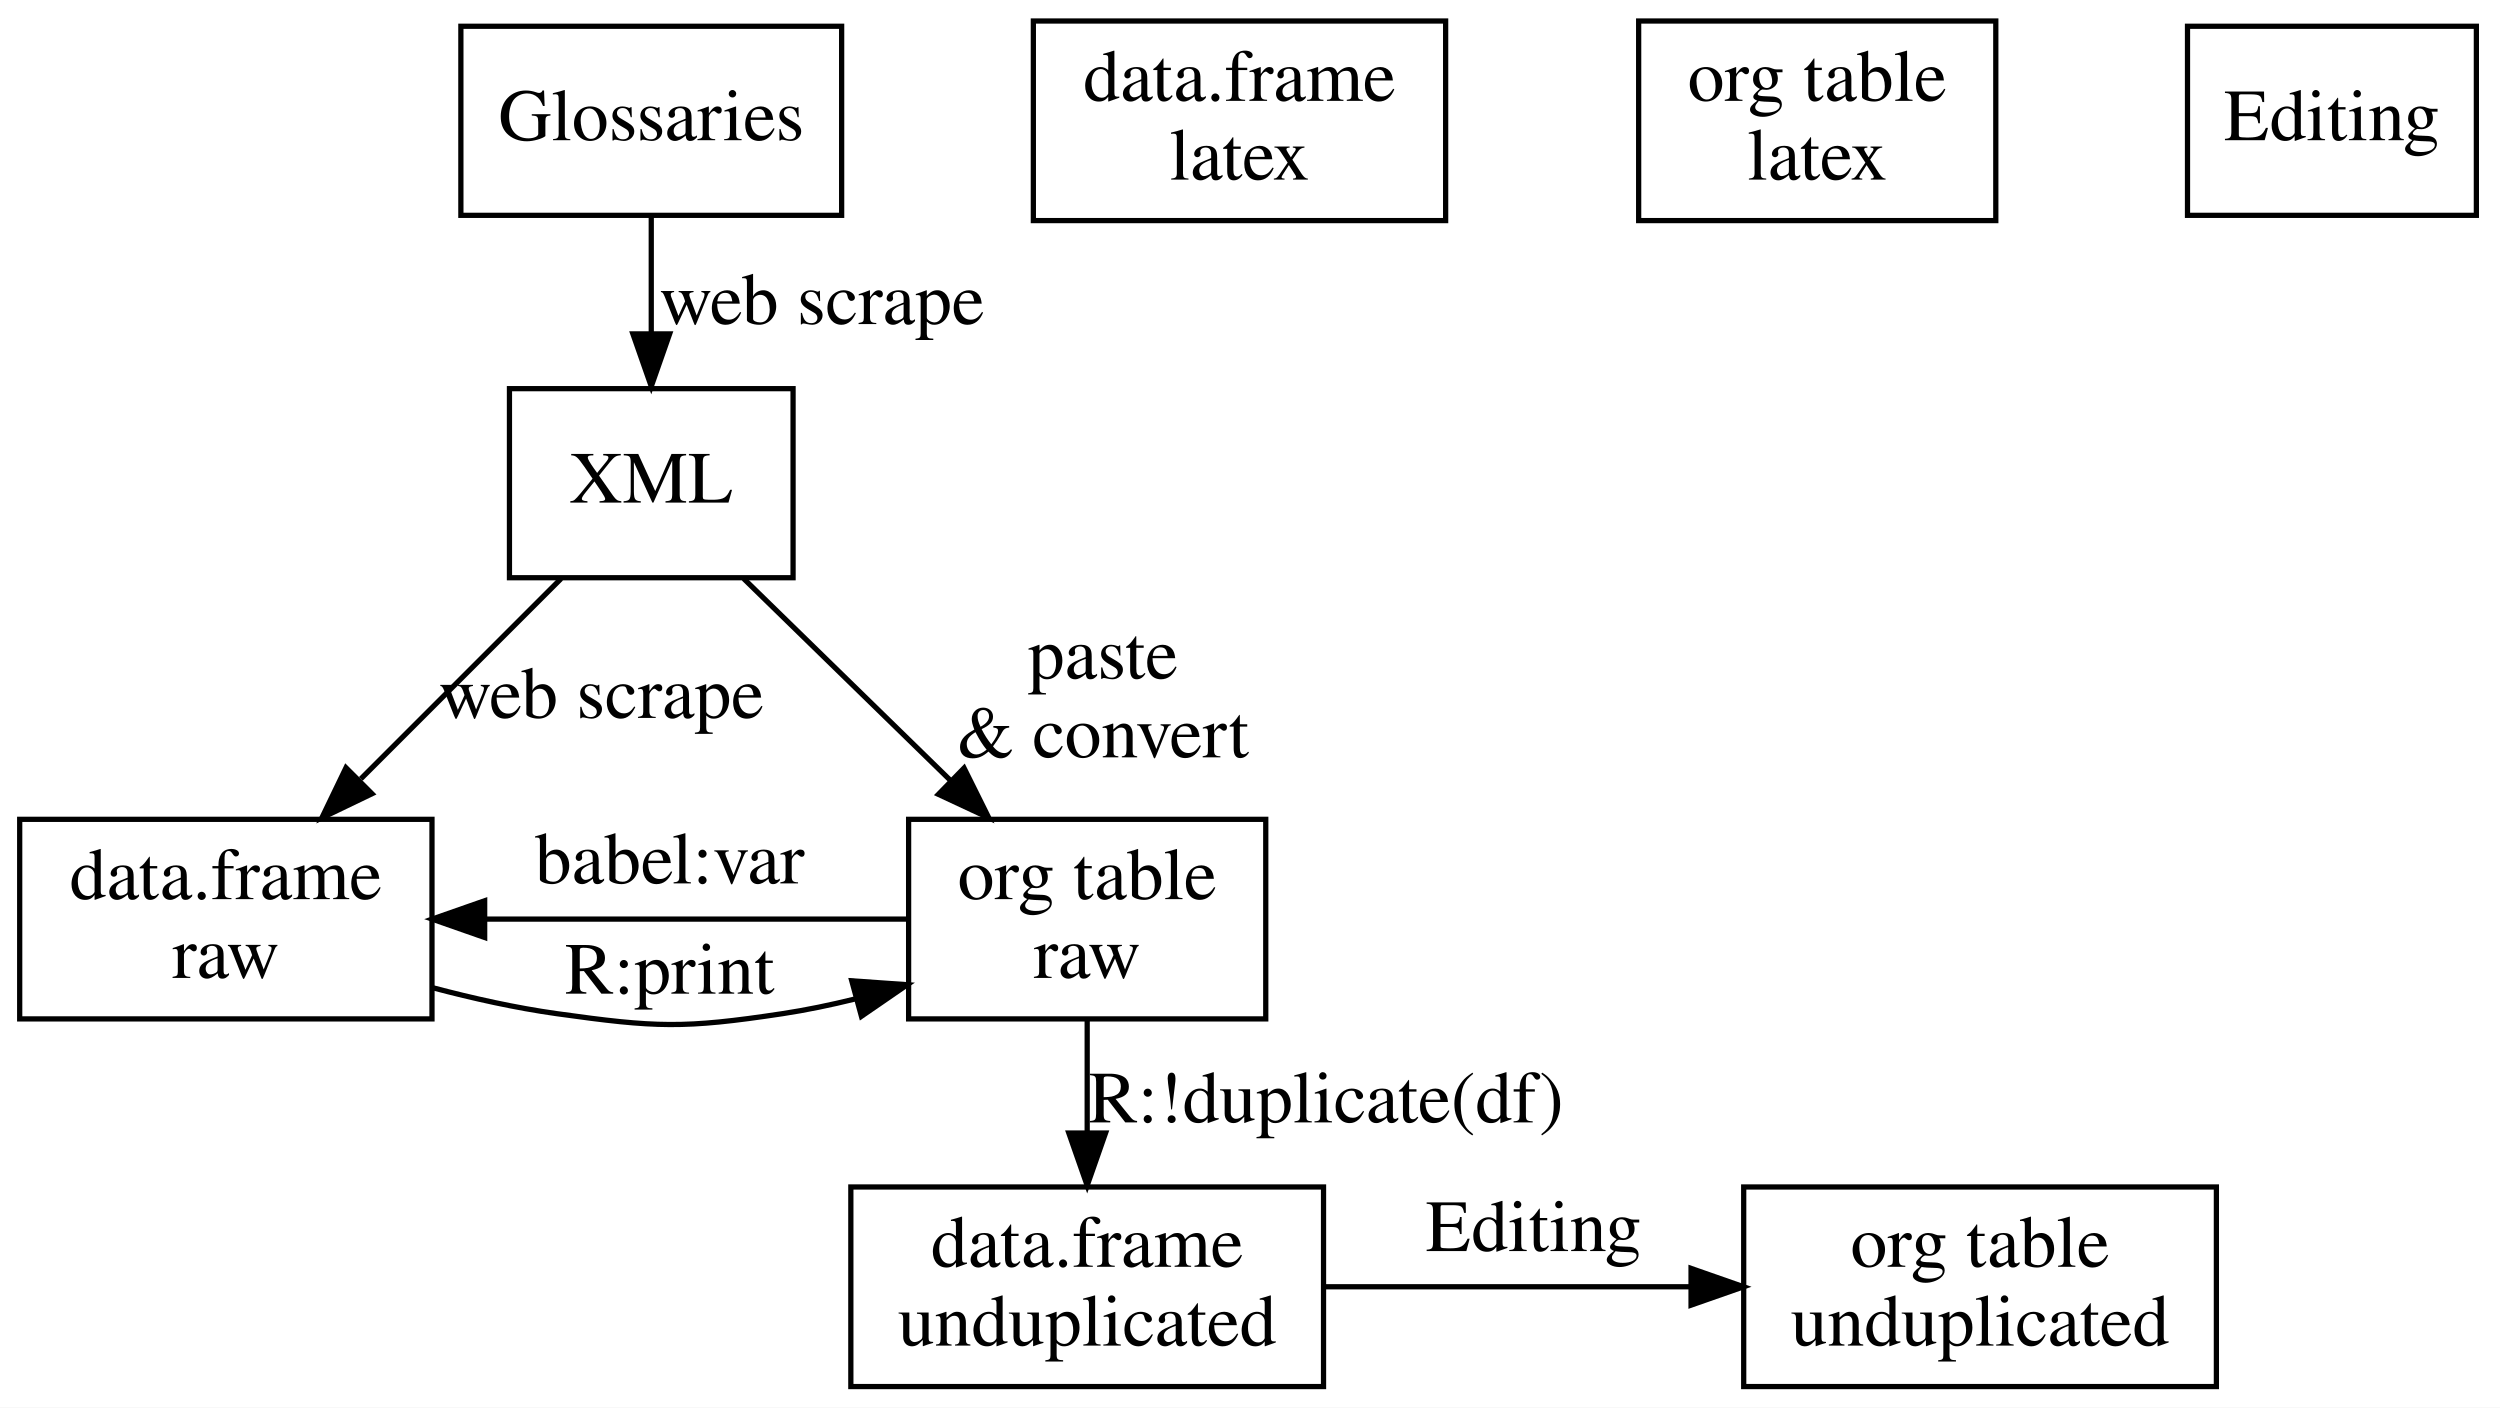
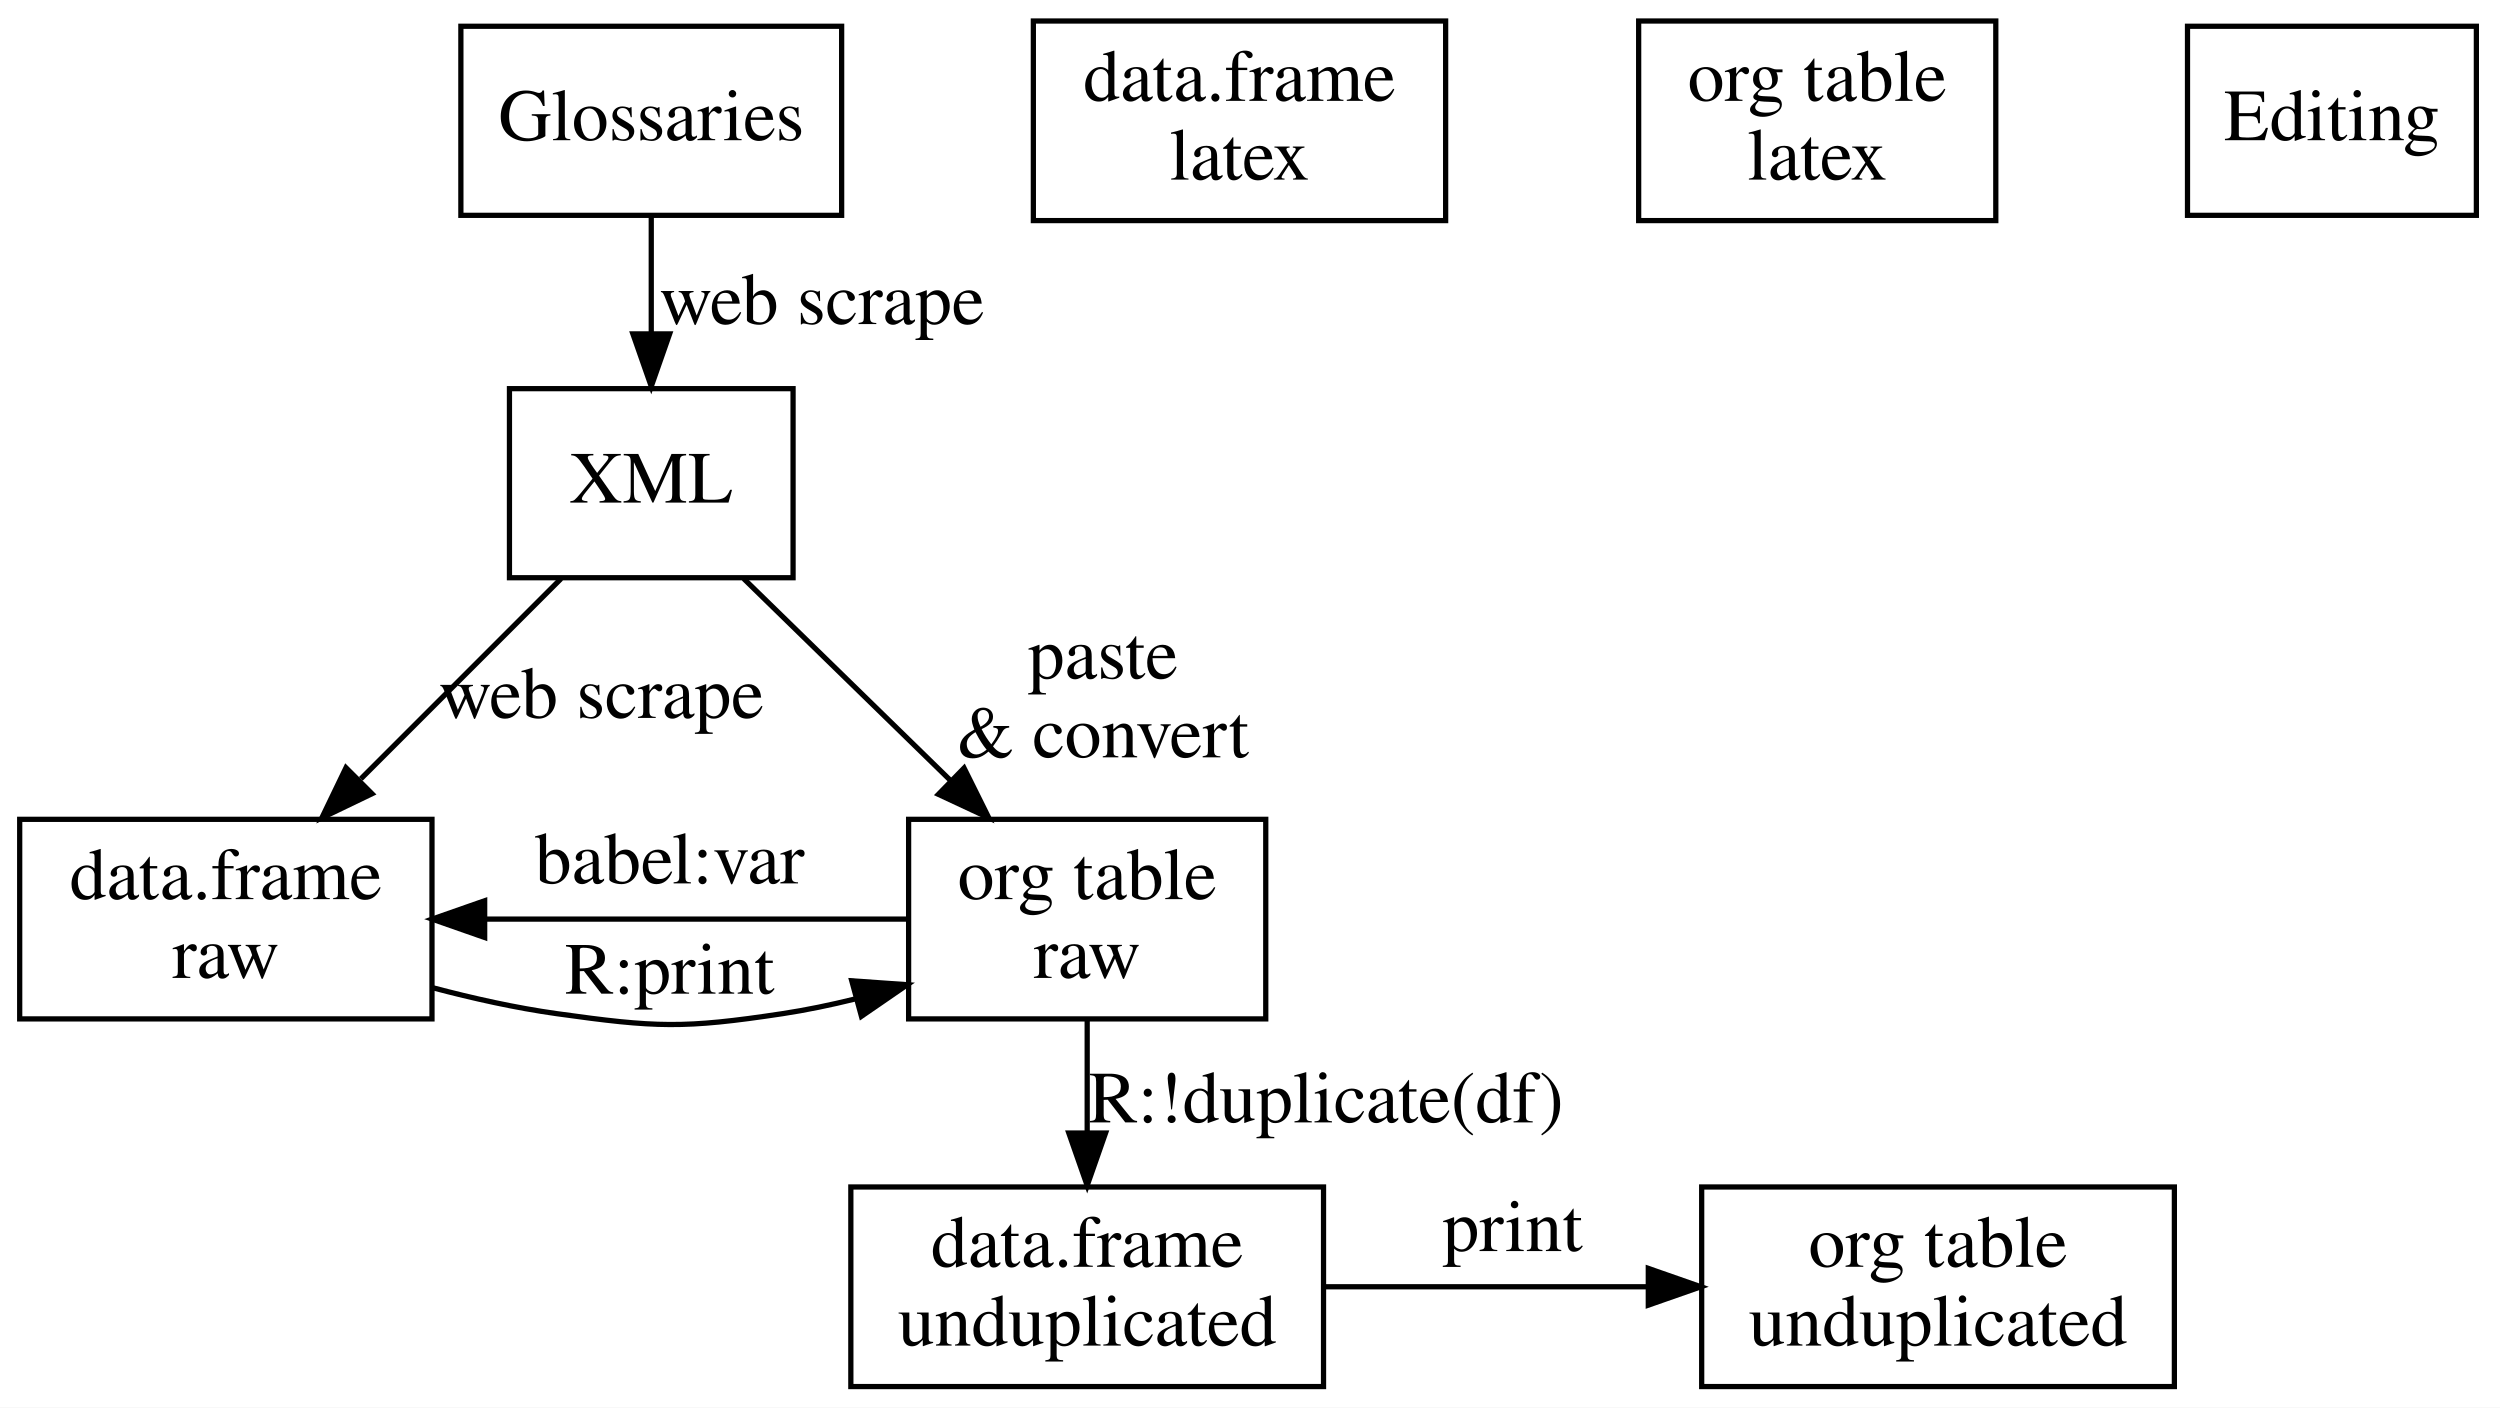
<svg xmlns="http://www.w3.org/2000/svg" width="476pt" height="268pt" viewBox="0.00 0.00 476.00 268.00">
  <g id="graph0" class="graph" transform="scale(1 1) rotate(0) translate(4 264)">
    <polygon fill="white" stroke="none" points="-4,4 -4,-264 472,-264 472,4 -4,4" />
    <g id="node1" class="node">
      <polygon fill="none" stroke="black" points="156.25,-259 83.75,-259 83.75,-223 156.25,-223 156.25,-259" />
      <text text-anchor="middle" x="120" y="-237.3" font-family="Times,serif" font-size="14.00">Glossaries</text>
    </g>
    <g id="node2" class="node">
      <polygon fill="none" stroke="black" points="147,-190 93,-190 93,-154 147,-154 147,-190" />
      <text text-anchor="middle" x="120" y="-168.3" font-family="Times,serif" font-size="14.00">XML</text>
    </g>
    <g id="edge1" class="edge">
      <path fill="none" stroke="black" d="M120,-222.746C120,-215.999 120,-208.093 120,-200.594" />
      <polygon fill="black" stroke="black" points="123.5,-200.429 120,-190.429 116.5,-200.429 123.5,-200.429" />
      <text text-anchor="middle" x="152.5" y="-202.3" font-family="Times,serif" font-size="14.00"> web scrape</text>
    </g>
    <g id="node3" class="node">
      <polygon fill="none" stroke="black" points="78.25,-108 -0.25,-108 -0.25,-70 78.25,-70 78.25,-108" />
      <text text-anchor="middle" x="39" y="-92.8" font-family="Times,serif" font-size="14.00">data.frame </text>
      <text text-anchor="middle" x="39" y="-77.8" font-family="Times,serif" font-size="14.00"> raw</text>
    </g>
    <g id="edge2" class="edge">
      <path fill="none" stroke="black" d="M102.822,-153.822C91.746,-142.746 77.141,-128.14 64.697,-115.697" />
      <polygon fill="black" stroke="black" points="66.825,-112.875 57.279,-108.279 61.875,-117.825 66.825,-112.875" />
      <text text-anchor="middle" x="110.5" y="-127.3" font-family="Times,serif" font-size="14.00"> web scrape</text>
    </g>
    <g id="node6" class="node">
      <polygon fill="none" stroke="black" points="237,-108 169,-108 169,-70 237,-70 237,-108" />
      <text text-anchor="middle" x="203" y="-92.8" font-family="Times,serif" font-size="14.00">org table </text>
      <text text-anchor="middle" x="203" y="-77.8" font-family="Times,serif" font-size="14.00"> raw </text>
    </g>
    <g id="edge3" class="edge">
      <path fill="none" stroke="black" d="M137.602,-153.822C149.058,-142.642 164.2,-127.865 177.029,-115.345" />
      <polygon fill="black" stroke="black" points="179.557,-117.768 184.27,-108.279 174.668,-112.758 179.557,-117.768" />
      <text text-anchor="middle" x="206" y="-134.8" font-family="Times,serif" font-size="14.00"> paste </text>
      <text text-anchor="middle" x="206" y="-119.8" font-family="Times,serif" font-size="14.00">&amp; convert</text>
    </g>
    <g id="edge4" class="edge">
      <path fill="none" stroke="black" d="M78.294,-75.961C86.067,-73.898 94.227,-72.089 102,-71 120.926,-68.349 126.105,-68.135 145,-71 149.52,-71.685 154.172,-72.655 158.783,-73.793" />
      <polygon fill="black" stroke="black" points="158.174,-77.254 168.742,-76.507 160.015,-70.5 158.174,-77.254" />
      <text text-anchor="middle" x="123.5" y="-74.8" font-family="Times,serif" font-size="14.00"> R:print</text>
    </g>
    <g id="node4" class="node">
      <polygon fill="none" stroke="black" points="248,-38 158,-38 158,-0 248,-0 248,-38" />
      <text text-anchor="middle" x="203" y="-22.8" font-family="Times,serif" font-size="14.00">data.frame </text>
      <text text-anchor="middle" x="203" y="-7.8" font-family="Times,serif" font-size="14.00"> unduplicated</text>
    </g>
    <g id="node7" class="node">
-       <polygon fill="none" stroke="black" points="418,-38 328,-38 328,-0 418,-0 418,-38" />
-       <text text-anchor="middle" x="373" y="-22.8" font-family="Times,serif" font-size="14.00">org table </text>
-       <text text-anchor="middle" x="373" y="-7.8" font-family="Times,serif" font-size="14.00"> unduplicated</text>
+       <polygon fill="none" stroke="black" points="410,-38 320,-38 320,-0 410,-0 410,-38" />
+       <text text-anchor="middle" x="365" y="-22.8" font-family="Times,serif" font-size="14.00">org table </text>
+       <text text-anchor="middle" x="365" y="-7.8" font-family="Times,serif" font-size="14.00"> unduplicated</text>
    </g>
    <g id="edge7" class="edge">
-       <path fill="none" stroke="black" d="M248.111,-19C269.521,-19 295.299,-19 317.861,-19" />
-       <polygon fill="black" stroke="black" points="317.974,-22.5 327.974,-19 317.974,-15.5 317.974,-22.5" />
-       <text text-anchor="middle" x="288" y="-25.8" font-family="Times,serif" font-size="14.00"> Editing</text>
+       <path fill="none" stroke="black" d="M248.126,-19C267.18,-19 289.554,-19 309.596,-19" />
+       <polygon fill="black" stroke="black" points="309.835,-22.5 319.835,-19 309.835,-15.5 309.835,-22.5" />
+       <text text-anchor="middle" x="284" y="-25.8" font-family="Times,serif" font-size="14.00"> print</text>
    </g>
    <g id="node5" class="node">
      <polygon fill="none" stroke="black" points="271.25,-260 192.75,-260 192.75,-222 271.25,-222 271.25,-260" />
      <text text-anchor="middle" x="232" y="-244.8" font-family="Times,serif" font-size="14.00">data.frame </text>
      <text text-anchor="middle" x="232" y="-229.8" font-family="Times,serif" font-size="14.00"> latex</text>
    </g>
    <g id="edge5" class="edge">
      <path fill="none" stroke="black" d="M168.763,-89C145.468,-89 114.277,-89 88.314,-89" />
      <polygon fill="black" stroke="black" points="88.282,-85.5 78.282,-89 88.282,-92.5 88.282,-85.5" />
      <text text-anchor="middle" x="123.5" y="-95.8" font-family="Times,serif" font-size="14.00"> babel:var</text>
    </g>
    <g id="edge6" class="edge">
      <path fill="none" stroke="black" d="M203,-69.777C203,-63.222 203,-55.662 203,-48.444" />
      <polygon fill="black" stroke="black" points="206.5,-48.273 203,-38.273 199.5,-48.273 206.5,-48.273" />
      <text text-anchor="middle" x="248.5" y="-50.3" font-family="Times,serif" font-size="14.00"> R:!duplicate(df)</text>
    </g>
    <g id="node8" class="node">
      <polygon fill="none" stroke="black" points="376,-260 308,-260 308,-222 376,-222 376,-260" />
      <text text-anchor="middle" x="342" y="-244.8" font-family="Times,serif" font-size="14.00">org table </text>
      <text text-anchor="middle" x="342" y="-229.8" font-family="Times,serif" font-size="14.00"> latex</text>
    </g>
    <g id="node9" class="node">
      <polygon fill="none" stroke="black" points="467.5,-259 412.5,-259 412.5,-223 467.5,-223 467.5,-259" />
      <text text-anchor="middle" x="440" y="-237.3" font-family="Times,serif" font-size="14.00">Editing</text>
    </g>
  </g>
</svg>
